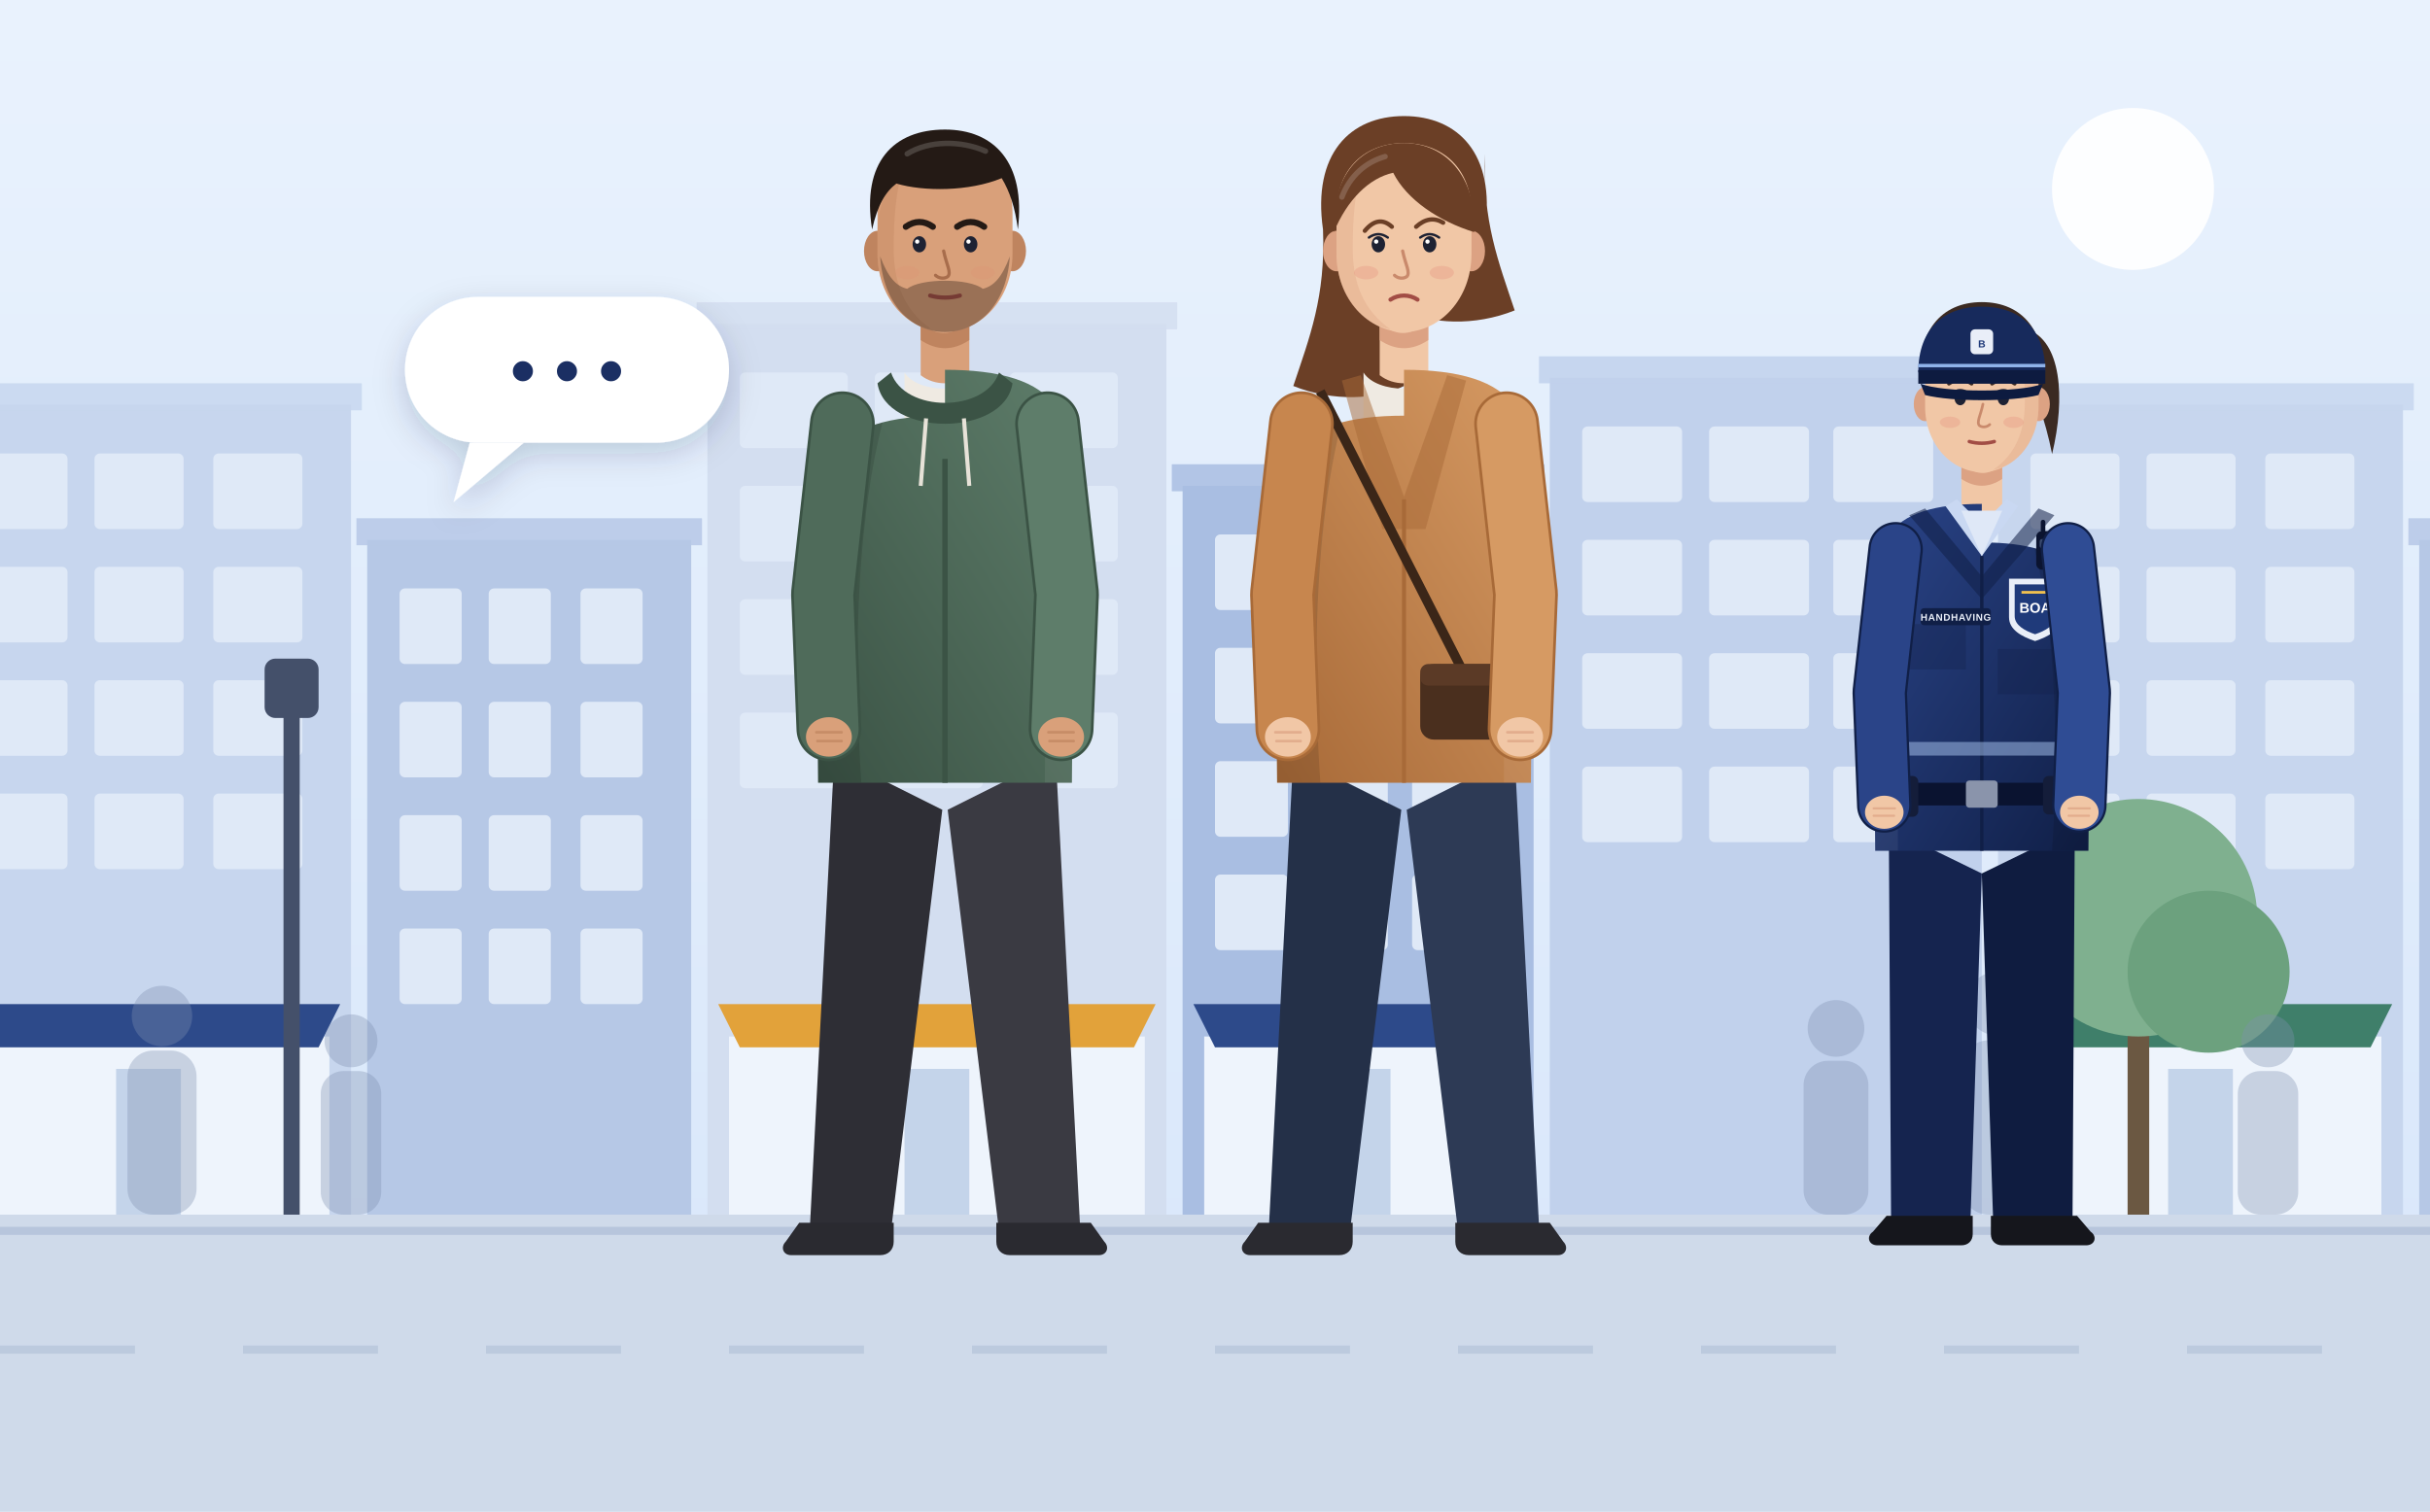
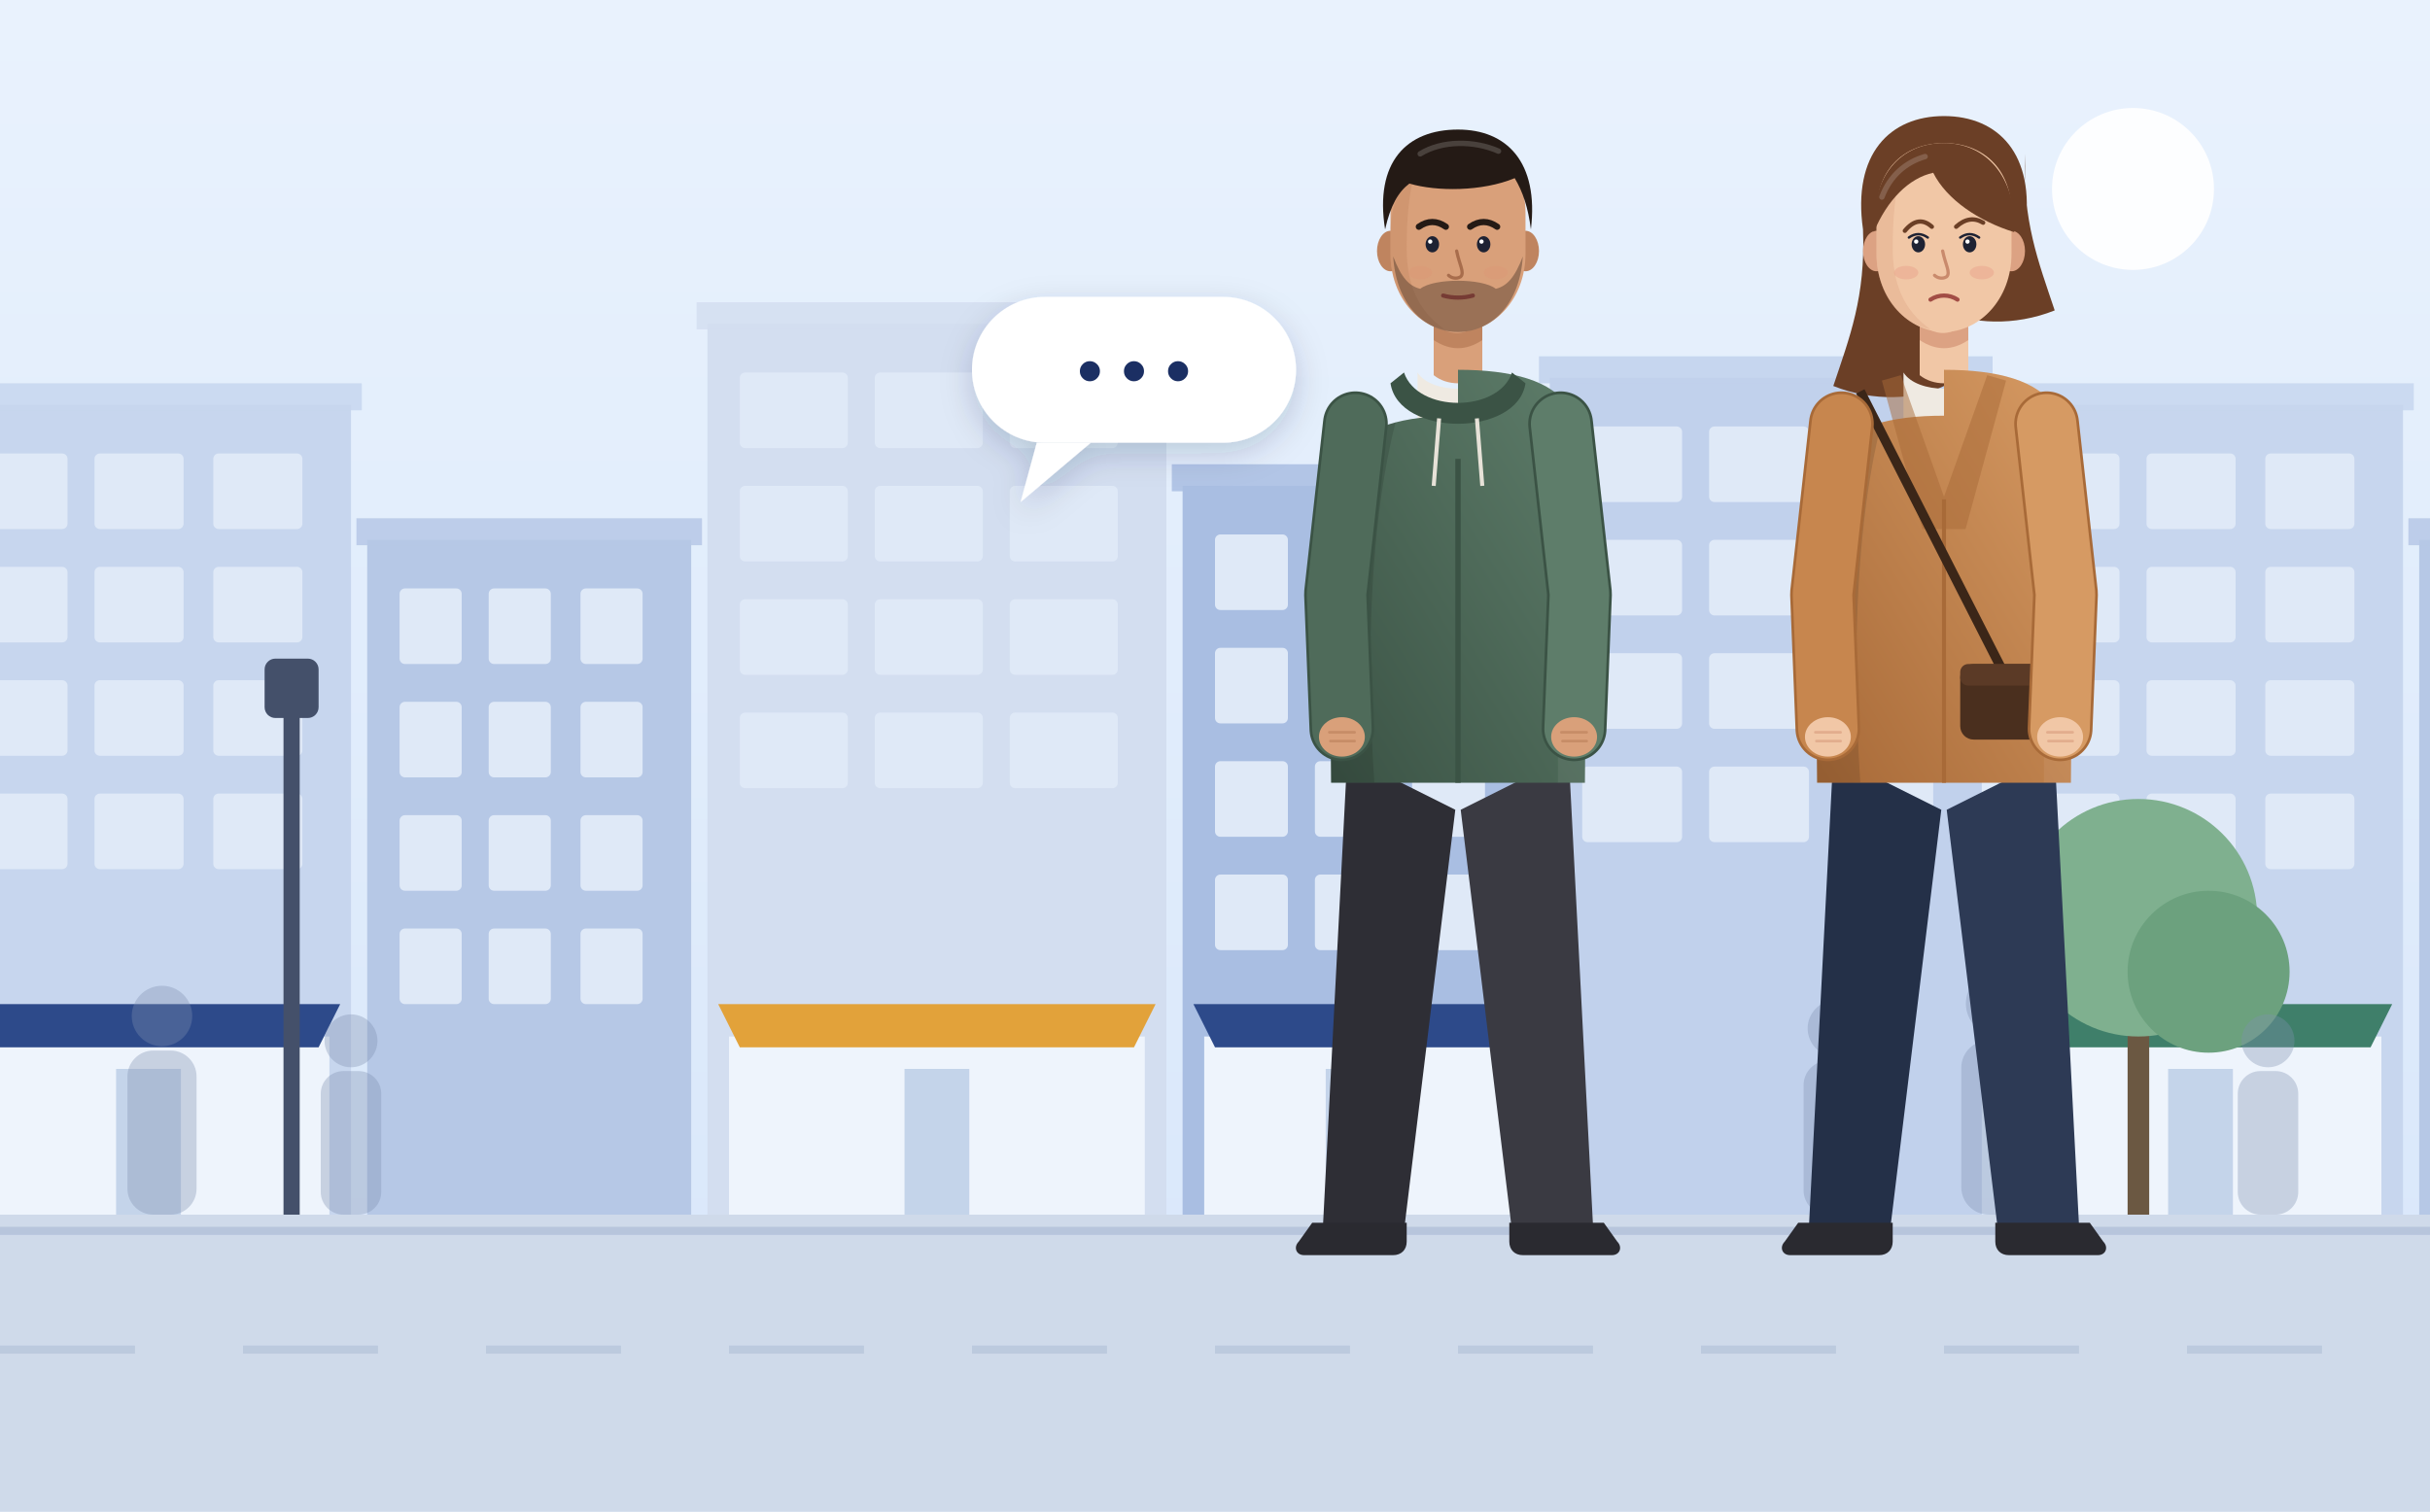
- <svg xmlns="http://www.w3.org/2000/svg" viewBox="0 0 900 560" role="img" aria-label="Winkelstraat: een man loopt dicht achter een voorbijganger en maakt opmerkingen; een boa surveilleert">
+ <svg xmlns="http://www.w3.org/2000/svg" viewBox="0 0 900 560" role="img" aria-label="Winkelstraat: een man loopt dicht achter een voorbijganger en maakt opmerkingen">
  <defs>
    <filter id="sh" x="-20%" y="-20%" width="140%" height="160%">
      <feDropShadow dx="0" dy="4" stdDeviation="6" flood-color="#0d1d44" flood-opacity=".18" />
    </filter>
  </defs>
  <defs>
    <linearGradient id="sky0" x1="0" y1="0" x2="0" y2="1">
      <stop offset="0" stop-color="#e9f2fd" />
      <stop offset="1" stop-color="#d7e6fa" />
    </linearGradient>
  </defs>
  <rect width="900" height="560" fill="url(#sky0)" />
  <circle cx="790" cy="70" r="30" fill="#fff" opacity=".9" />
  <rect x="-20" y="150" width="150" height="300" fill="#c7d6ee" />
  <rect x="-24" y="142" width="158" height="10" fill="#c7d6ee" opacity=".85" />
  <rect x="-8" y="168" width="33" height="28" rx="2" fill="#dfe9f7" />
  <rect x="35" y="168" width="33" height="28" rx="2" fill="#dfe9f7" />
  <rect x="79" y="168" width="33" height="28" rx="2" fill="#dfe9f7" />
  <rect x="-8" y="210" width="33" height="28" rx="2" fill="#dfe9f7" />
  <rect x="35" y="210" width="33" height="28" rx="2" fill="#dfe9f7" />
  <rect x="79" y="210" width="33" height="28" rx="2" fill="#dfe9f7" />
  <rect x="-8" y="252" width="33" height="28" rx="2" fill="#dfe9f7" />
  <rect x="35" y="252" width="33" height="28" rx="2" fill="#dfe9f7" />
  <rect x="79" y="252" width="33" height="28" rx="2" fill="#dfe9f7" />
  <rect x="-8" y="294" width="33" height="28" rx="2" fill="#dfe9f7" />
  <rect x="35" y="294" width="33" height="28" rx="2" fill="#dfe9f7" />
  <rect x="79" y="294" width="33" height="28" rx="2" fill="#dfe9f7" />
  <rect x="-12" y="384" width="134" height="66" fill="#eef4fc" />
  <path d="M-16 372h142l-8 16H-8z" fill="#2d4a8a" />
  <path d="M-16 388q8 10 16 0" fill="#2d4a8a" opacity=".0" />
  <path d="M0 388q8 10 16 0" fill="#2d4a8a" opacity=".0" />
  <path d="M16 388q8 10 16 0" fill="#2d4a8a" opacity=".0" />
  <path d="M32 388q8 10 16 0" fill="#2d4a8a" opacity=".0" />
  <path d="M48 388q8 10 16 0" fill="#2d4a8a" opacity=".0" />
  <path d="M64 388q8 10 16 0" fill="#2d4a8a" opacity=".0" />
  <path d="M80 388q8 10 16 0" fill="#2d4a8a" opacity=".0" />
  <path d="M96 388q8 10 16 0" fill="#2d4a8a" opacity=".0" />
  <rect x="43.0" y="396" width="24" height="54" fill="#c4d4ea" />
  <rect x="136" y="200" width="120" height="250" fill="#b6c8e6" />
  <rect x="132" y="192" width="128" height="10" fill="#b6c8e6" opacity=".85" />
  <rect x="148" y="218" width="23" height="28" rx="2" fill="#dfe9f7" />
  <rect x="181" y="218" width="23" height="28" rx="2" fill="#dfe9f7" />
  <rect x="215" y="218" width="23" height="28" rx="2" fill="#dfe9f7" />
  <rect x="148" y="260" width="23" height="28" rx="2" fill="#dfe9f7" />
  <rect x="181" y="260" width="23" height="28" rx="2" fill="#dfe9f7" />
  <rect x="215" y="260" width="23" height="28" rx="2" fill="#dfe9f7" />
  <rect x="148" y="302" width="23" height="28" rx="2" fill="#dfe9f7" />
  <rect x="181" y="302" width="23" height="28" rx="2" fill="#dfe9f7" />
  <rect x="215" y="302" width="23" height="28" rx="2" fill="#dfe9f7" />
  <rect x="148" y="344" width="23" height="28" rx="2" fill="#dfe9f7" />
  <rect x="181" y="344" width="23" height="28" rx="2" fill="#dfe9f7" />
  <rect x="215" y="344" width="23" height="28" rx="2" fill="#dfe9f7" />
  <rect x="262" y="120" width="170" height="330" fill="#d3def0" />
  <rect x="258" y="112" width="178" height="10" fill="#d3def0" opacity=".85" />
  <rect x="274" y="138" width="40" height="28" rx="2" fill="#dfe9f7" />
  <rect x="324" y="138" width="40" height="28" rx="2" fill="#dfe9f7" />
  <rect x="374" y="138" width="40" height="28" rx="2" fill="#dfe9f7" />
  <rect x="274" y="180" width="40" height="28" rx="2" fill="#dfe9f7" />
  <rect x="324" y="180" width="40" height="28" rx="2" fill="#dfe9f7" />
  <rect x="374" y="180" width="40" height="28" rx="2" fill="#dfe9f7" />
  <rect x="274" y="222" width="40" height="28" rx="2" fill="#dfe9f7" />
  <rect x="324" y="222" width="40" height="28" rx="2" fill="#dfe9f7" />
  <rect x="374" y="222" width="40" height="28" rx="2" fill="#dfe9f7" />
  <rect x="274" y="264" width="40" height="28" rx="2" fill="#dfe9f7" />
  <rect x="324" y="264" width="40" height="28" rx="2" fill="#dfe9f7" />
  <rect x="374" y="264" width="40" height="28" rx="2" fill="#dfe9f7" />
  <rect x="270" y="384" width="154" height="66" fill="#eef4fc" />
  <path d="M266 372h162l-8 16H274z" fill="#e2a23a" />
  <path d="M266 388q8 10 16 0" fill="#e2a23a" opacity=".0" />
  <path d="M282 388q8 10 16 0" fill="#e2a23a" opacity=".0" />
  <path d="M298 388q8 10 16 0" fill="#e2a23a" opacity=".0" />
  <path d="M314 388q8 10 16 0" fill="#e2a23a" opacity=".0" />
  <path d="M330 388q8 10 16 0" fill="#e2a23a" opacity=".0" />
  <path d="M346 388q8 10 16 0" fill="#e2a23a" opacity=".0" />
  <path d="M362 388q8 10 16 0" fill="#e2a23a" opacity=".0" />
  <path d="M378 388q8 10 16 0" fill="#e2a23a" opacity=".0" />
  <path d="M394 388q8 10 16 0" fill="#e2a23a" opacity=".0" />
  <path d="M410 388q8 10 16 0" fill="#e2a23a" opacity=".0" />
  <rect x="335.0" y="396" width="24" height="54" fill="#c4d4ea" />
  <rect x="438" y="180" width="130" height="270" fill="#a9bee2" />
  <rect x="434" y="172" width="138" height="10" fill="#a9bee2" opacity=".85" />
  <rect x="450" y="198" width="27" height="28" rx="2" fill="#dfe9f7" />
  <rect x="487" y="198" width="27" height="28" rx="2" fill="#dfe9f7" />
  <rect x="523" y="198" width="27" height="28" rx="2" fill="#dfe9f7" />
  <rect x="450" y="240" width="27" height="28" rx="2" fill="#dfe9f7" />
  <rect x="487" y="240" width="27" height="28" rx="2" fill="#dfe9f7" />
  <rect x="523" y="240" width="27" height="28" rx="2" fill="#dfe9f7" />
  <rect x="450" y="282" width="27" height="28" rx="2" fill="#dfe9f7" />
  <rect x="487" y="282" width="27" height="28" rx="2" fill="#dfe9f7" />
  <rect x="523" y="282" width="27" height="28" rx="2" fill="#dfe9f7" />
  <rect x="450" y="324" width="27" height="28" rx="2" fill="#dfe9f7" />
  <rect x="487" y="324" width="27" height="28" rx="2" fill="#dfe9f7" />
  <rect x="523" y="324" width="27" height="28" rx="2" fill="#dfe9f7" />
  <rect x="446" y="384" width="114" height="66" fill="#eef4fc" />
  <path d="M442 372h122l-8 16H450z" fill="#2d4a8a" />
  <path d="M442 388q8 10 16 0" fill="#2d4a8a" opacity=".0" />
  <path d="M458 388q8 10 16 0" fill="#2d4a8a" opacity=".0" />
  <path d="M474 388q8 10 16 0" fill="#2d4a8a" opacity=".0" />
  <path d="M490 388q8 10 16 0" fill="#2d4a8a" opacity=".0" />
  <path d="M506 388q8 10 16 0" fill="#2d4a8a" opacity=".0" />
  <path d="M522 388q8 10 16 0" fill="#2d4a8a" opacity=".0" />
  <path d="M538 388q8 10 16 0" fill="#2d4a8a" opacity=".0" />
  <rect x="491.0" y="396" width="24" height="54" fill="#c4d4ea" />
  <rect x="574" y="140" width="160" height="310" fill="#c1d1ec" />
  <rect x="570" y="132" width="168" height="10" fill="#c1d1ec" opacity=".85" />
  <rect x="586" y="158" width="37" height="28" rx="2" fill="#dfe9f7" />
  <rect x="633" y="158" width="37" height="28" rx="2" fill="#dfe9f7" />
  <rect x="679" y="158" width="37" height="28" rx="2" fill="#dfe9f7" />
  <rect x="586" y="200" width="37" height="28" rx="2" fill="#dfe9f7" />
  <rect x="633" y="200" width="37" height="28" rx="2" fill="#dfe9f7" />
  <rect x="679" y="200" width="37" height="28" rx="2" fill="#dfe9f7" />
  <rect x="586" y="242" width="37" height="28" rx="2" fill="#dfe9f7" />
  <rect x="633" y="242" width="37" height="28" rx="2" fill="#dfe9f7" />
  <rect x="679" y="242" width="37" height="28" rx="2" fill="#dfe9f7" />
  <rect x="586" y="284" width="37" height="28" rx="2" fill="#dfe9f7" />
  <rect x="633" y="284" width="37" height="28" rx="2" fill="#dfe9f7" />
  <rect x="679" y="284" width="37" height="28" rx="2" fill="#dfe9f7" />
  <rect x="740" y="150" width="150" height="300" fill="#c7d6ee" />
  <rect x="736" y="142" width="158" height="10" fill="#c7d6ee" opacity=".85" />
  <rect x="752" y="168" width="33" height="28" rx="2" fill="#dfe9f7" />
  <rect x="795" y="168" width="33" height="28" rx="2" fill="#dfe9f7" />
  <rect x="839" y="168" width="33" height="28" rx="2" fill="#dfe9f7" />
  <rect x="752" y="210" width="33" height="28" rx="2" fill="#dfe9f7" />
  <rect x="795" y="210" width="33" height="28" rx="2" fill="#dfe9f7" />
  <rect x="839" y="210" width="33" height="28" rx="2" fill="#dfe9f7" />
  <rect x="752" y="252" width="33" height="28" rx="2" fill="#dfe9f7" />
  <rect x="795" y="252" width="33" height="28" rx="2" fill="#dfe9f7" />
  <rect x="839" y="252" width="33" height="28" rx="2" fill="#dfe9f7" />
  <rect x="752" y="294" width="33" height="28" rx="2" fill="#dfe9f7" />
  <rect x="795" y="294" width="33" height="28" rx="2" fill="#dfe9f7" />
  <rect x="839" y="294" width="33" height="28" rx="2" fill="#dfe9f7" />
  <rect x="748" y="384" width="134" height="66" fill="#eef4fc" />
  <path d="M744 372h142l-8 16H752z" fill="#3f7f6a" />
  <path d="M744 388q8 10 16 0" fill="#3f7f6a" opacity=".0" />
  <path d="M760 388q8 10 16 0" fill="#3f7f6a" opacity=".0" />
  <path d="M776 388q8 10 16 0" fill="#3f7f6a" opacity=".0" />
  <path d="M792 388q8 10 16 0" fill="#3f7f6a" opacity=".0" />
  <path d="M808 388q8 10 16 0" fill="#3f7f6a" opacity=".0" />
  <path d="M824 388q8 10 16 0" fill="#3f7f6a" opacity=".0" />
  <path d="M840 388q8 10 16 0" fill="#3f7f6a" opacity=".0" />
  <path d="M856 388q8 10 16 0" fill="#3f7f6a" opacity=".0" />
  <rect x="803.0" y="396" width="24" height="54" fill="#c4d4ea" />
  <rect x="896" y="200" width="120" height="250" fill="#b6c8e6" />
  <rect x="892" y="192" width="128" height="10" fill="#b6c8e6" opacity=".85" />
  <rect x="908" y="218" width="23" height="28" rx="2" fill="#dfe9f7" />
  <rect x="941" y="218" width="23" height="28" rx="2" fill="#dfe9f7" />
  <rect x="975" y="218" width="23" height="28" rx="2" fill="#dfe9f7" />
  <rect x="908" y="260" width="23" height="28" rx="2" fill="#dfe9f7" />
  <rect x="941" y="260" width="23" height="28" rx="2" fill="#dfe9f7" />
  <rect x="975" y="260" width="23" height="28" rx="2" fill="#dfe9f7" />
  <rect x="908" y="302" width="23" height="28" rx="2" fill="#dfe9f7" />
  <rect x="941" y="302" width="23" height="28" rx="2" fill="#dfe9f7" />
  <rect x="975" y="302" width="23" height="28" rx="2" fill="#dfe9f7" />
  <rect x="908" y="344" width="23" height="28" rx="2" fill="#dfe9f7" />
  <rect x="941" y="344" width="23" height="28" rx="2" fill="#dfe9f7" />
  <rect x="975" y="344" width="23" height="28" rx="2" fill="#dfe9f7" />
  <rect x="904" y="384" width="104" height="66" fill="#eef4fc" />
  <path d="M900 372h112l-8 16H908z" fill="#2d4a8a" />
  <path d="M900 388q8 10 16 0" fill="#2d4a8a" opacity=".0" />
  <path d="M916 388q8 10 16 0" fill="#2d4a8a" opacity=".0" />
  <path d="M932 388q8 10 16 0" fill="#2d4a8a" opacity=".0" />
  <path d="M948 388q8 10 16 0" fill="#2d4a8a" opacity=".0" />
  <path d="M964 388q8 10 16 0" fill="#2d4a8a" opacity=".0" />
  <path d="M980 388q8 10 16 0" fill="#2d4a8a" opacity=".0" />
  <path d="M996 388q8 10 16 0" fill="#2d4a8a" opacity=".0" />
  <rect x="944.0" y="396" width="24" height="54" fill="#c4d4ea" />
  <rect x="0" y="450" width="900" height="110" fill="#cfdaea" />
  <path d="M0 456H900" stroke="#b7c5dc" stroke-width="3" />
  <path d="M0 500h50" stroke="#bccade" stroke-width="3" />
  <path d="M90 500h50" stroke="#bccade" stroke-width="3" />
  <path d="M180 500h50" stroke="#bccade" stroke-width="3" />
  <path d="M270 500h50" stroke="#bccade" stroke-width="3" />
  <path d="M360 500h50" stroke="#bccade" stroke-width="3" />
  <path d="M450 500h50" stroke="#bccade" stroke-width="3" />
  <path d="M540 500h50" stroke="#bccade" stroke-width="3" />
  <path d="M630 500h50" stroke="#bccade" stroke-width="3" />
  <path d="M720 500h50" stroke="#bccade" stroke-width="3" />
  <path d="M810 500h50" stroke="#bccade" stroke-width="3" />
  <path d="M108.0 450V260" stroke="#44506a" stroke-width="6" />
  <rect x="98.0" y="244" width="20" height="22" rx="4" fill="#44506a" />
  <rect x="788.0" y="370" width="8" height="80" fill="#6b5842" />
  <circle cx="792.0" cy="340" r="44" fill="#7fb08f" />
  <circle cx="818.0" cy="360" r="30" fill="#6ca17e" />
  <g opacity=".35" fill="#7d8fb0">
    <circle cx="60" cy="376.4" r="11.2" />
    <rect x="47.2" y="389.2" width="25.6" height="60.8" rx="9.6" />
  </g>
  <g opacity=".35" fill="#7d8fb0">
    <circle cx="130" cy="385.6" r="9.8" />
    <rect x="118.8" y="396.8" width="22.4" height="53.2" rx="8.4" />
  </g>
  <g opacity=".35" fill="#7d8fb0">
    <circle cx="680" cy="381.0" r="10.5" />
    <rect x="668.0" y="393.0" width="24.0" height="57.0" rx="9.0" />
  </g>
  <g opacity=".35" fill="#7d8fb0">
    <circle cx="740" cy="371.8" r="11.9" />
    <rect x="726.4" y="385.4" width="27.2" height="64.6" rx="10.2" />
  </g>
  <g opacity=".35" fill="#7d8fb0">
    <circle cx="840" cy="385.6" r="9.8" />
    <rect x="828.8" y="396.8" width="22.4" height="53.2" rx="8.4" />
  </g>
-   <g transform="translate(650 88.4) scale(0.42)">
-     <defs>
-       <linearGradient id="sw3c" x1="0" y1="0" x2="1" y2="1">
-         <stop offset="0" stop-color="#2a4488" />
-         <stop offset="1" stop-color="#101f47" />
-       </linearGradient>
-     </defs>
-     <path d="M118 520 L120 866 L190 866 L200 560 Z" fill="#15244f" />
-     <path d="M282 520 L280 866 L210 866 L200 560 Z" fill="#0f1c40" />
-     <path d="M116 862h76v16c0 6-4 10-10 10h-74c-8 0-10-8-4-12z" fill="#15161c" />
-     <path d="M208 862h76l12 14c6 4 4 12-4 12h-74c-6 0-10-4-10-10z" fill="#15161c" />
-     <path d="M146 128c-4-46 18-72 54-72s58 26 54 72c-8-20-22-34-54-36-32 2-46 16-54 36z" fill="#3b2a22" />
-     <path d="M240 80c30 10 34 60 22 110-6-30-16-60-30-80z" fill="#3b2a22" />
-     <path d="M182 186h36v52c-10 8-26 8-36 0z" fill="#f1c7a6" />
-     <path d="M182 196c10 14 26 14 36 2v14c-12 8-24 8-36 0z" fill="#dca283" />
-     <path d="M200 234c-40 0-70 8-82 28-12 20-14 90-12 278H294c2-188 0-214-12-244c-12-20-42-28-82-28z" fill="url(#sw3c)" />
-     <path d="M168 236l32 44 32-44-10-6-22 22-22-22z" fill="#c9d8f2" />
-     <path d="M182 240l18 40 18-40" fill="#dfe8f7" />
-     <path d="M200 280V540" stroke="#101f47" stroke-width="3" />
-     <path d="M150 238l50 60 50-60 14 6-64 74-64-74z" fill="#101f47" opacity=".55" />
-     <clipPath id="sw3tc">
-       <path d="M200 234c-40 0-70 8-82 28-12 20-14 90-12 278H294c2-188 0-214-12-244c-12-20-42-28-82-28z" />
-     </clipPath>
-     <g clip-path="url(#sw3tc)">
-       <path d="M232 230 L320 230 L320 540 L262 540 C270 420 262 300 232 230z" fill="#000" opacity=".12" />
-       <path d="M110 250 C124 300 126 400 126 540 L96 540 L96 250z" fill="#fff" opacity=".06" />
-     </g>
-     <path d="M108 444H292v12H108z" fill="#9fb9e6" opacity=".55" />
-     <g transform="translate(224 300)">
-       <path d="M0 0h46v34c0 11-11 17-23 21C11 51 0 45 0 34z" fill="#e9eef8" />
-       <path d="M5 5h36v28c0 8-9 13-18 16C14 46 5 41 5 33z" fill="#1f3a7a" />
-       <text x="23" y="30" text-anchor="middle" font-family="Arial,Helvetica,sans-serif" font-size="12.5" font-weight="700" fill="#fff">BOA</text>
-       <path d="M11 12h24" stroke="#f2c14e" stroke-width="2.4" />
-     </g>
-     <rect x="146" y="326" width="62" height="15" rx="3" fill="#101f47" />
-     <text x="177" y="337" text-anchor="middle" font-family="Arial,Helvetica,sans-serif" font-size="8.6" font-weight="700" letter-spacing=".5" fill="#e9eef8">HANDHAVING</text>
-     <rect x="248" y="258" width="18" height="34" rx="5" fill="#0b1430" />
-     <rect x="252" y="248" width="4" height="14" rx="2" fill="#0b1430" />
-     <rect x="251" y="265" width="12" height="8" rx="2" fill="#3a4a6e" />
-     <path d="M126 340h60v40h-60zM214 362h60v40h-60z" fill="#101f47" opacity=".3" />
-     <rect x="106" y="480" width="188" height="20" fill="#0a1330" />
-     <rect x="186" y="478" width="28" height="24" rx="3" fill="#8a94ab" />
-     <rect x="116" y="474" width="28" height="36" rx="5" fill="#141d3a" />
-     <rect x="254" y="474" width="30" height="34" rx="5" fill="#141d3a" />
-     <path d="M124 274 L110 400 L114 500" fill="none" stroke="#101f47" stroke-width="48" stroke-linecap="round" stroke-linejoin="round" />
-     <path d="M124 274 L110 400 L114 500" fill="none" stroke="#2a4488" stroke-width="44" stroke-linecap="round" stroke-linejoin="round" />
-     <g transform="rotate(0 114 506)">
-       <ellipse cx="114" cy="506" rx="17" ry="14.6" fill="#f1c7a6" />
-       <path d="M104.7 502.6h18.7M104.7 509.1h17.9" stroke="#dca283" stroke-width="2" stroke-linecap="round" opacity=".7" />
-     </g>
-     <path d="M276 274 L290 400 L286 500" fill="none" stroke="#101f47" stroke-width="48" stroke-linecap="round" stroke-linejoin="round" />
-     <path d="M276 274 L290 400 L286 500" fill="none" stroke="#2f4c94" stroke-width="44" stroke-linecap="round" stroke-linejoin="round" />
-     <g transform="rotate(0 286 506)">
-       <ellipse cx="286" cy="506" rx="17" ry="14.6" fill="#f1c7a6" />
-       <path d="M276.6 502.6h18.7M276.6 509.1h17.9" stroke="#dca283" stroke-width="2" stroke-linecap="round" opacity=".7" />
-     </g>
-     <ellipse cx="150" cy="146" rx="10" ry="15" fill="#dca283" />
-     <ellipse cx="250" cy="146" rx="10" ry="15" fill="#dca283" />
-     <path d="M150 118c0-34 22-52 50-52s50 18 50 52v30c0 34-24 58-50 58s-50-24-50-58z" fill="#f1c7a6" />
-     <path d="M232 88c12 10 18 26 18 44v16c0 30-18 52-40 56 20-14 28-34 28-60 0-24-2-42-6-56z" fill="#dca283" opacity=".35" />
-     <ellipse cx="181" cy="141" rx="5" ry="6" fill="#1e2233" />
-     <circle cx="182.6" cy="139" r="1.6" fill="#fff" />
-     <path d="M171 128Q181 121 191 128" stroke="#3b2a22" stroke-width="3.2" fill="none" stroke-linecap="round" />
-     <path d="M174 136q7-5 14 0" stroke="#1e2233" stroke-width="1.8" fill="none" stroke-linecap="round" />
-     <ellipse cx="219" cy="141" rx="5" ry="6" fill="#1e2233" />
-     <circle cx="220.6" cy="139" r="1.6" fill="#fff" />
-     <path d="M209 128Q219 121 229 128" stroke="#3b2a22" stroke-width="3.2" fill="none" stroke-linecap="round" />
-     <path d="M212 136q7-5 14 0" stroke="#1e2233" stroke-width="1.8" fill="none" stroke-linecap="round" />
-     <path d="M201 146c-2 10-6 16-3 19 3 2 7 1 9-1" stroke="#c98a6c" stroke-width="2.4" fill="none" stroke-linecap="round" />
-     <path d="M189 179c7 2 15 2 22 0" stroke="#a24d45" stroke-width="3.1" fill="none" stroke-linecap="round" />
-     <ellipse cx="172" cy="162" rx="9" ry="5" fill="#e0776b" opacity="0.22" />
-     <ellipse cx="228" cy="162" rx="9" ry="5" fill="#e0776b" opacity="0.22" />
-     <path d="M144 118c0-40 24-58 56-58s56 18 56 58z" fill="#172a5c" />
-     <path d="M144 116h112v12H144z" fill="#0d1b40" />
-     <path d="M146 128c20 8 88 8 108 0l-4 10c-24 6-76 6-100 0z" fill="#0d1b40" />
-     <path d="M144 112h112" stroke="#8fb3ea" stroke-width="3" />
-     <rect x="190" y="80" width="20" height="22" rx="4" fill="#e9eef8" />
-     <text x="200" y="96" text-anchor="middle" font-family="Arial,Helvetica,sans-serif" font-size="9" font-weight="700" fill="#1f3a7a">B</text>
-   </g>
-   <g transform="translate(450.0 20.0) scale(-0.5 0.5)">
+   <g transform="translate(640.0 20.0) scale(-0.5 0.5)">
    <defs>
      <linearGradient id="sw1c" x1="0" y1="0" x2="1" y2="1">
        <stop offset="0" stop-color="#5e7d6a" />
        <stop offset="1" stop-color="#3b5345" />
      </linearGradient>
    </defs>
    <path d="M118 520 L100 868 L160 872 L198 560 Z" fill="#3a3a42" />
    <path d="M282 520 L300 868 L240 872 L202 560 Z" fill="#2e2e35" />
    <path d="M92 866h70v14c0 6-4 10-10 10H86c-6 0-8-6-4-10z" fill="#2a2a30" />
    <path d="M238 866h70l10 14c4 4 2 10-4 10h-66c-6 0-10-4-10-10z" fill="#2a2a30" />
    <path d="M182 186h36v52c-10 8-26 8-36 0z" fill="#d9a07a" />
    <path d="M182 196c10 14 26 14 36 2v14c-12 8-24 8-36 0z" fill="#bf845f" />
    <path d="M170 236c10 16 50 16 60 0v40h-60z" fill="#efeae2" />
    <path d="M200 234c-40 0-70 8-82 28-12 20-14 90-12 278H294c2-188 0-214-12-244c-12-20-42-28-82-28z" fill="url(#sw1c)" />
    <clipPath id="sw1tc">
      <path d="M200 234c-40 0-70 8-82 28-12 20-14 90-12 278H294c2-188 0-214-12-244c-12-20-42-28-82-28z" />
    </clipPath>
    <g clip-path="url(#sw1tc)">
      <path d="M232 230 L320 230 L320 540 L262 540 C270 420 262 300 232 230z" fill="#000" opacity=".12" />
      <path d="M110 250 C124 300 126 400 126 540 L96 540 L96 250z" fill="#fff" opacity=".06" />
    </g>
    <path d="M160 236c10 30 70 30 80 0l10 8c-6 40-94 40-100 0z" fill="#3b5345" />
    <path d="M200 300V540" stroke="#3b5345" stroke-width="4" />
    <path d="M186 270l-4 50M214 270l4 50" stroke="#e7e2d8" stroke-width="3" />
    <path d="M124 274 L110 400 L114 500" fill="none" stroke="#3b5345" stroke-width="48" stroke-linecap="round" stroke-linejoin="round" />
    <path d="M124 274 L110 400 L114 500" fill="none" stroke="#5e7d6a" stroke-width="44" stroke-linecap="round" stroke-linejoin="round" />
    <g transform="rotate(0 114 506)">
      <ellipse cx="114" cy="506" rx="17" ry="14.6" fill="#d9a07a" />
      <path d="M104.7 502.6h18.7M104.7 509.1h17.9" stroke="#bf845f" stroke-width="2" stroke-linecap="round" opacity=".7" />
    </g>
    <path d="M276 274 L290 400 L286 500" fill="none" stroke="#3b5345" stroke-width="48" stroke-linecap="round" stroke-linejoin="round" />
    <path d="M276 274 L290 400 L286 500" fill="none" stroke="#4f6b5a" stroke-width="44" stroke-linecap="round" stroke-linejoin="round" />
    <g transform="rotate(0 286 506)">
      <ellipse cx="286" cy="506" rx="17" ry="14.6" fill="#d9a07a" />
      <path d="M276.6 502.6h18.7M276.6 509.1h17.9" stroke="#bf845f" stroke-width="2" stroke-linecap="round" opacity=".7" />
    </g>
    <ellipse cx="150" cy="146" rx="10" ry="15" fill="#bf845f" />
    <ellipse cx="250" cy="146" rx="10" ry="15" fill="#bf845f" />
    <path d="M150 118c0-34 22-52 50-52s50 18 50 52v30c0 34-24 58-50 58s-50-24-50-58z" fill="#d9a07a" />
    <path d="M232 88c12 10 18 26 18 44v16c0 30-18 52-40 56 20-14 28-34 28-60 0-24-2-42-6-56z" fill="#bf845f" opacity=".35" />
    <ellipse cx="181" cy="141" rx="5" ry="6" fill="#1e2233" />
    <circle cx="182.6" cy="139" r="1.6" fill="#fff" />
    <path d="M171 128Q181 121 191 128" stroke="#241a15" stroke-width="4.6" fill="none" stroke-linecap="round" />
    <ellipse cx="219" cy="141" rx="5" ry="6" fill="#1e2233" />
    <circle cx="220.6" cy="139" r="1.6" fill="#fff" />
    <path d="M209 128Q219 121 229 128" stroke="#241a15" stroke-width="4.6" fill="none" stroke-linecap="round" />
    <path d="M201 146c-2 10-6 16-3 19 3 2 7 1 9-1" stroke="#a86d4c" stroke-width="2.4" fill="none" stroke-linecap="round" />
    <path d="M189 179c7 2 15 2 22 0" stroke="#a24d45" stroke-width="3.1" fill="none" stroke-linecap="round" />
    <ellipse cx="172" cy="162" rx="9" ry="5" fill="#e0776b" opacity="0.08" />
    <ellipse cx="228" cy="162" rx="9" ry="5" fill="#e0776b" opacity="0.08" />
    <path d="M152 150c2 34 22 56 48 56s46-22 48-56c-6 16-12 22-20 24-10-8-46-8-56 0-8-2-14-8-20-24z" fill="#241a15" opacity=".35" />
    <path d="M146 130c-6-50 18-74 54-74 38 0 62 24 54 74-4-18-10-28-18-34-20 6-54 6-78-4-6 10-10 22-12 38z" fill="#241a15" />
    <path d="M170 72c18-8 42-8 58 2" stroke="#fff" stroke-opacity=".17" stroke-width="4" fill="none" stroke-linecap="round" />
  </g>
-   <g transform="translate(620.0 20.0) scale(-0.5 0.5)">
+   <g transform="translate(820.0 20.0) scale(-0.5 0.5)">
    <defs>
      <linearGradient id="sw2c" x1="0" y1="0" x2="1" y2="1">
        <stop offset="0" stop-color="#d69a63" />
        <stop offset="1" stop-color="#a86a38" />
      </linearGradient>
    </defs>
    <path d="M118 520 L100 868 L160 872 L198 560 Z" fill="#2d3a55" />
    <path d="M282 520 L300 868 L240 872 L202 560 Z" fill="#243048" />
    <path d="M92 866h70v14c0 6-4 10-10 10H86c-6 0-8-6-4-10z" fill="#2a2a30" />
    <path d="M238 866h70l10 14c4 4 2 10-4 10h-66c-6 0-10-4-10-10z" fill="#2a2a30" />
    <path d="M140 130c-8-56 20-84 60-84s68 28 60 84c-2 50 10 80 22 116-30 12-62 10-82 0V190c-20 10-52 12-82 0 12-36 24-66 22-116z" fill="#6b3f26" />
    <path d="M182 186h36v52c-10 8-26 8-36 0z" fill="#f1c7a6" />
    <path d="M182 196c10 14 26 14 36 2v14c-12 8-24 8-36 0z" fill="#dca283" />
    <path d="M170 236c10 16 50 16 60 0v40h-60z" fill="#efeae2" />
    <path d="M200 234c-40 0-70 8-82 28-12 20-14 90-12 278H294c2-188 0-214-12-244c-12-20-42-28-82-28z" fill="url(#sw2c)" />
    <clipPath id="sw2tc">
      <path d="M200 234c-40 0-70 8-82 28-12 20-14 90-12 278H294c2-188 0-214-12-244c-12-20-42-28-82-28z" />
    </clipPath>
    <g clip-path="url(#sw2tc)">
      <path d="M232 230 L320 230 L320 540 L262 540 C270 420 262 300 232 230z" fill="#000" opacity=".12" />
      <path d="M110 250 C124 300 126 400 126 540 L96 540 L96 250z" fill="#fff" opacity=".06" />
    </g>
    <path d="M168 238l32 90 32-90 14 4-30 110h-32l-30-110z" fill="#a86a38" opacity=".5" />
    <path d="M200 330V540" stroke="#a86a38" stroke-width="3" />
    <path d="M262 250L150 470" stroke="#3b2618" stroke-width="7" />
    <rect x="118" y="452" width="70" height="56" rx="10" fill="#4a2f1e" />
    <rect x="118" y="452" width="70" height="16" rx="6" fill="#5b3a26" />
    <path d="M124 274 L110 400 L114 500" fill="none" stroke="#a86a38" stroke-width="48" stroke-linecap="round" stroke-linejoin="round" />
    <path d="M124 274 L110 400 L114 500" fill="none" stroke="#d69a63" stroke-width="44" stroke-linecap="round" stroke-linejoin="round" />
    <g transform="rotate(0 114 506)">
      <ellipse cx="114" cy="506" rx="17" ry="14.6" fill="#f1c7a6" />
      <path d="M104.7 502.6h18.7M104.7 509.1h17.9" stroke="#dca283" stroke-width="2" stroke-linecap="round" opacity=".7" />
    </g>
    <path d="M276 274 L290 400 L286 500" fill="none" stroke="#a86a38" stroke-width="48" stroke-linecap="round" stroke-linejoin="round" />
    <path d="M276 274 L290 400 L286 500" fill="none" stroke="#c7864e" stroke-width="44" stroke-linecap="round" stroke-linejoin="round" />
    <g transform="rotate(0 286 506)">
      <ellipse cx="286" cy="506" rx="17" ry="14.6" fill="#f1c7a6" />
      <path d="M276.6 502.6h18.7M276.6 509.1h17.9" stroke="#dca283" stroke-width="2" stroke-linecap="round" opacity=".7" />
    </g>
    <ellipse cx="150" cy="146" rx="10" ry="15" fill="#dca283" />
    <ellipse cx="250" cy="146" rx="10" ry="15" fill="#dca283" />
    <path d="M150 118c0-34 22-52 50-52s50 18 50 52v30c0 34-24 58-50 58s-50-24-50-58z" fill="#f1c7a6" />
    <path d="M232 88c12 10 18 26 18 44v16c0 30-18 52-40 56 20-14 28-34 28-60 0-24-2-42-6-56z" fill="#dca283" opacity=".35" />
    <ellipse cx="181" cy="141" rx="5" ry="6" fill="#1e2233" />
    <circle cx="182.6" cy="139" r="1.6" fill="#fff" />
    <path d="M171 125Q181 119 191 128" stroke="#6b3f26" stroke-width="3.2" fill="none" stroke-linecap="round" />
    <path d="M174 136q7-5 14 0" stroke="#1e2233" stroke-width="1.8" fill="none" stroke-linecap="round" />
    <ellipse cx="219" cy="141" rx="5" ry="6" fill="#1e2233" />
    <circle cx="220.6" cy="139" r="1.6" fill="#fff" />
    <path d="M209 128Q219 119 229 131" stroke="#6b3f26" stroke-width="3.2" fill="none" stroke-linecap="round" />
    <path d="M212 136q7-5 14 0" stroke="#1e2233" stroke-width="1.8" fill="none" stroke-linecap="round" />
    <path d="M201 146c-2 10-6 16-3 19 3 2 7 1 9-1" stroke="#c98a6c" stroke-width="2.4" fill="none" stroke-linecap="round" />
    <path d="M190 182c6-4 14-4 20 0" stroke="#a24d45" stroke-width="3.1" fill="none" stroke-linecap="round" />
    <ellipse cx="172" cy="162" rx="9" ry="5" fill="#e0776b" opacity="0.22" />
    <ellipse cx="228" cy="162" rx="9" ry="5" fill="#e0776b" opacity="0.22" />
    <path d="M148 132c-2-42 22-66 52-66 32 0 54 24 52 66-10-24-26-40-44-44-10 20-34 36-60 44z" fill="#6b3f26" />
    <path d="M214 76c14 4 26 14 32 30" stroke="#fff" stroke-opacity=".17" stroke-width="4" fill="none" stroke-linecap="round" />
  </g>
  <g filter="url(#sh)">
-     <rect x="150" y="110" width="120" height="54" rx="27.0" fill="#fff" />
-     <path d="M174 164l-6 22 26-22z" fill="#fff" />
-   </g>
-   <text x="210.0" y="146.1" text-anchor="middle" font-family="Outfit,Arial,Helvetica,sans-serif" font-size="26" font-weight="700" fill="#1b2f63">• • •</text>
+     <rect x="360" y="110" width="120" height="54" rx="27.0" fill="#fff" />
+     <path d="M384 164l-6 22 26-22z" fill="#fff" />
+   </g>
+   <text x="420.0" y="146.1" text-anchor="middle" font-family="Outfit,Arial,Helvetica,sans-serif" font-size="26" font-weight="700" fill="#1b2f63">• • •</text>
</svg>
